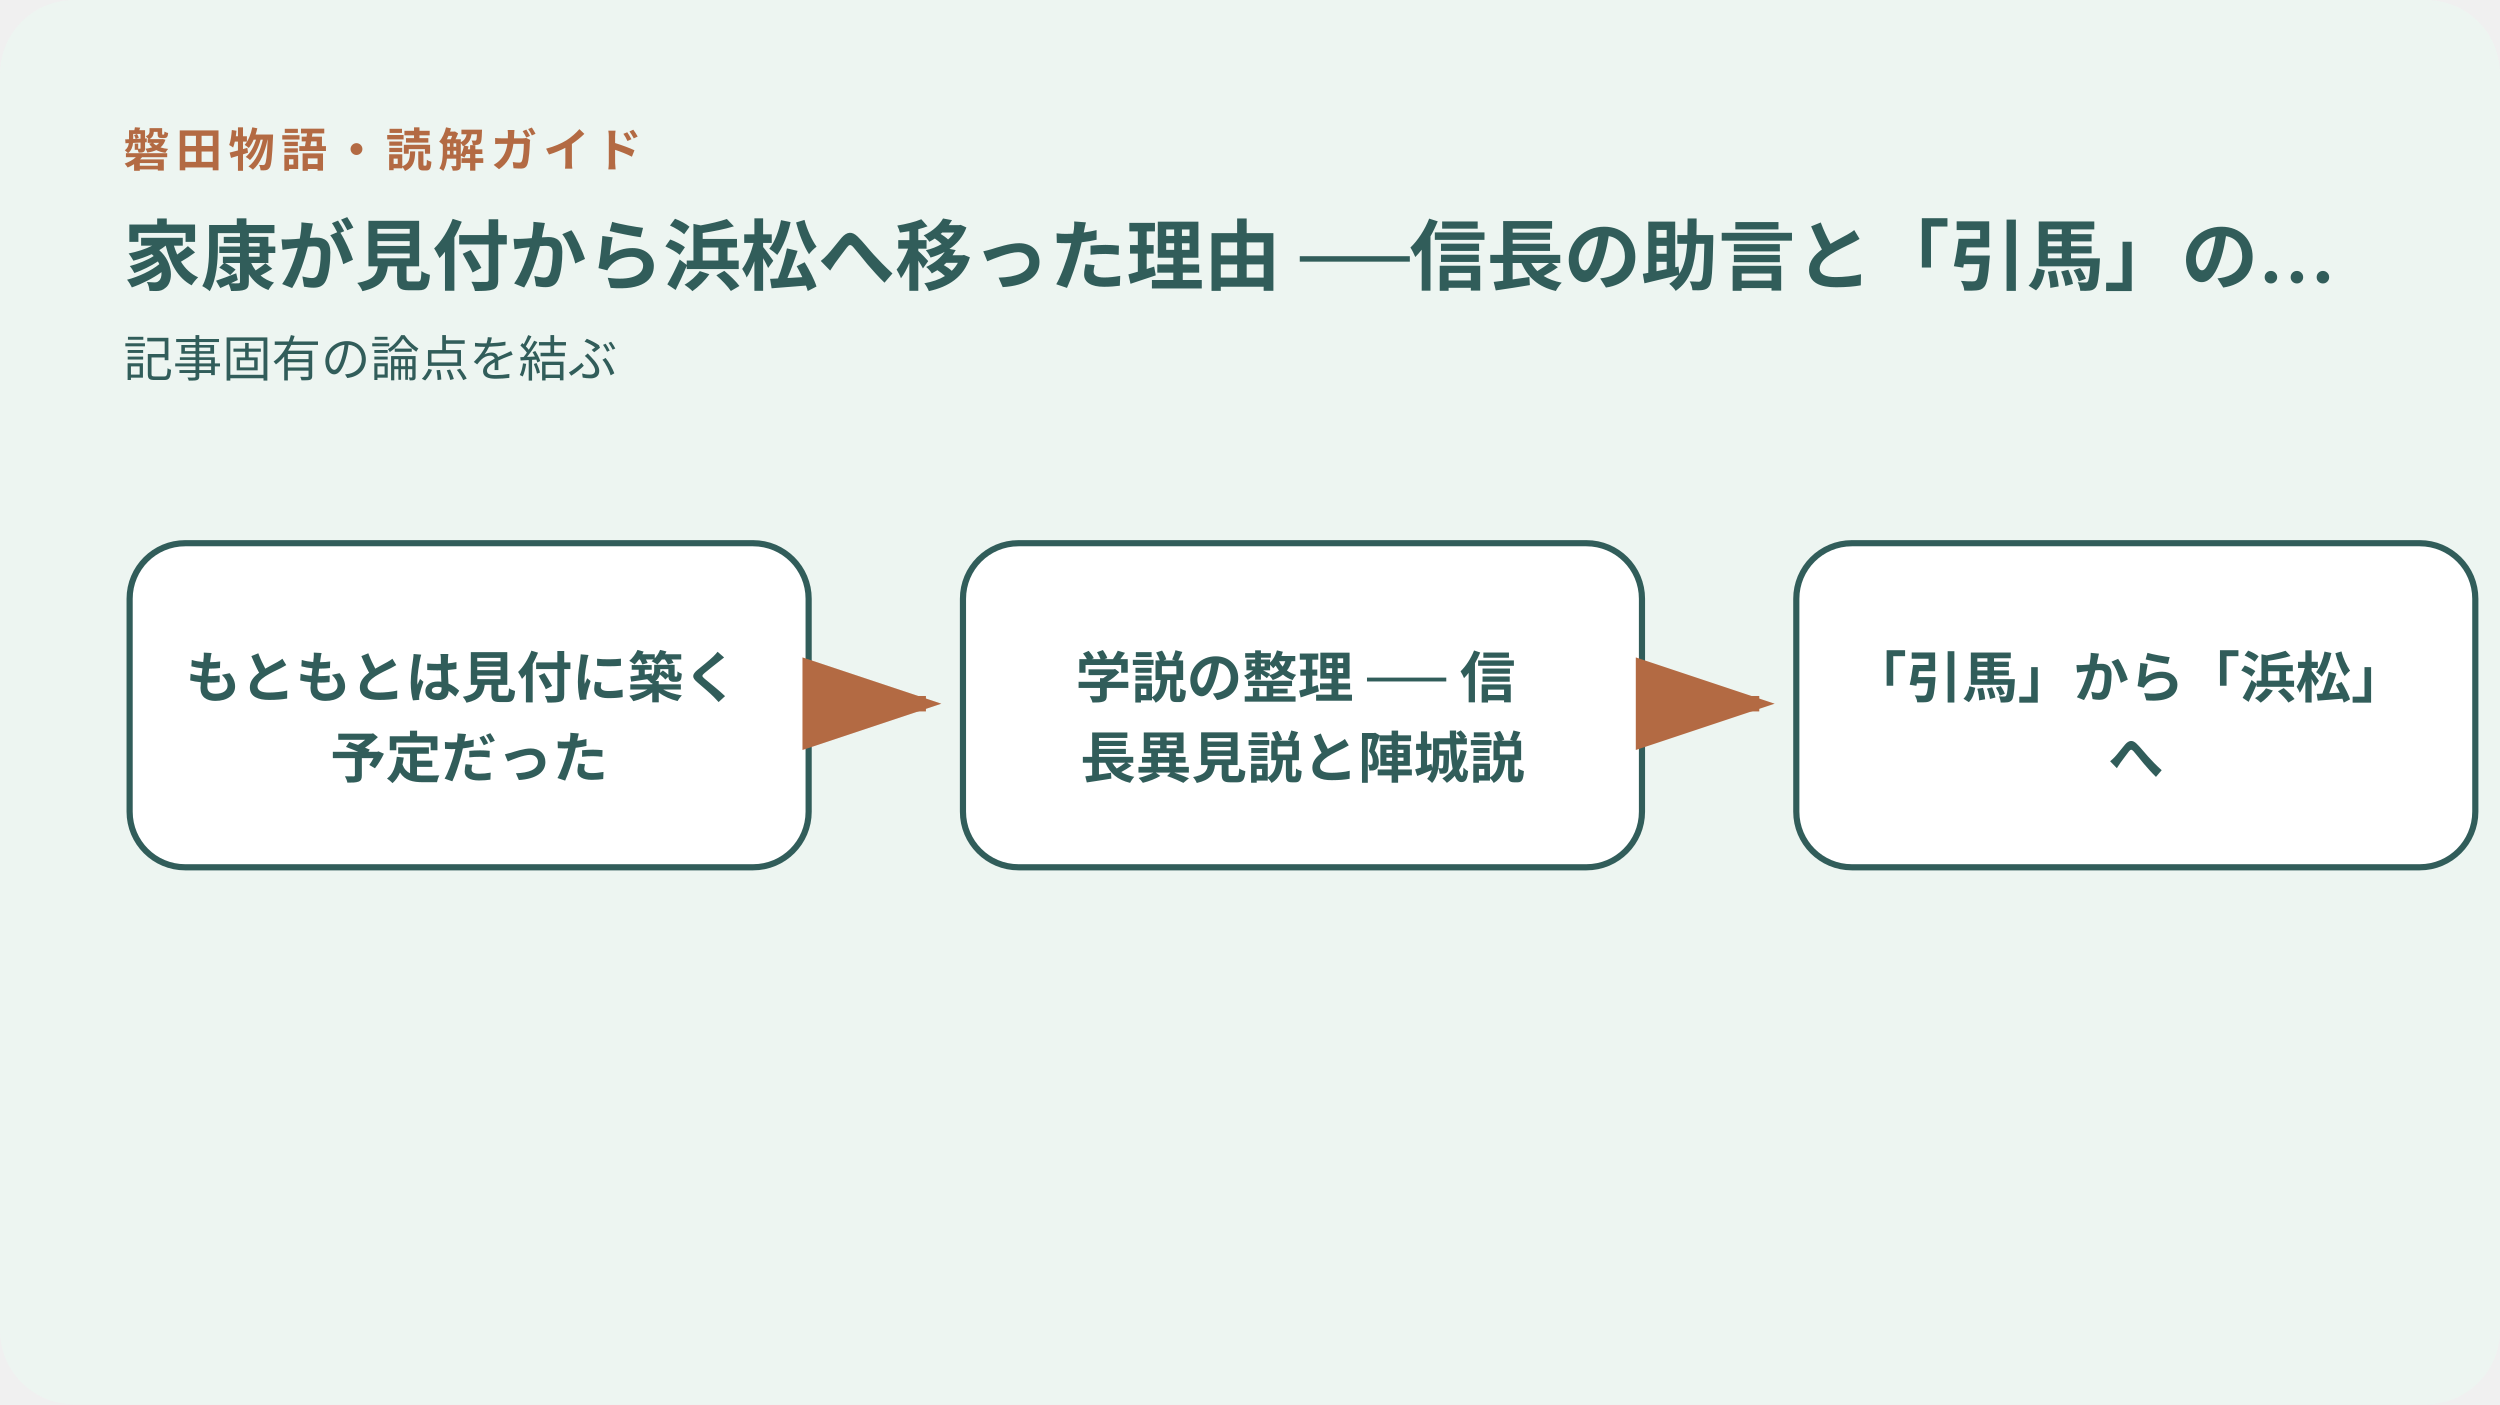
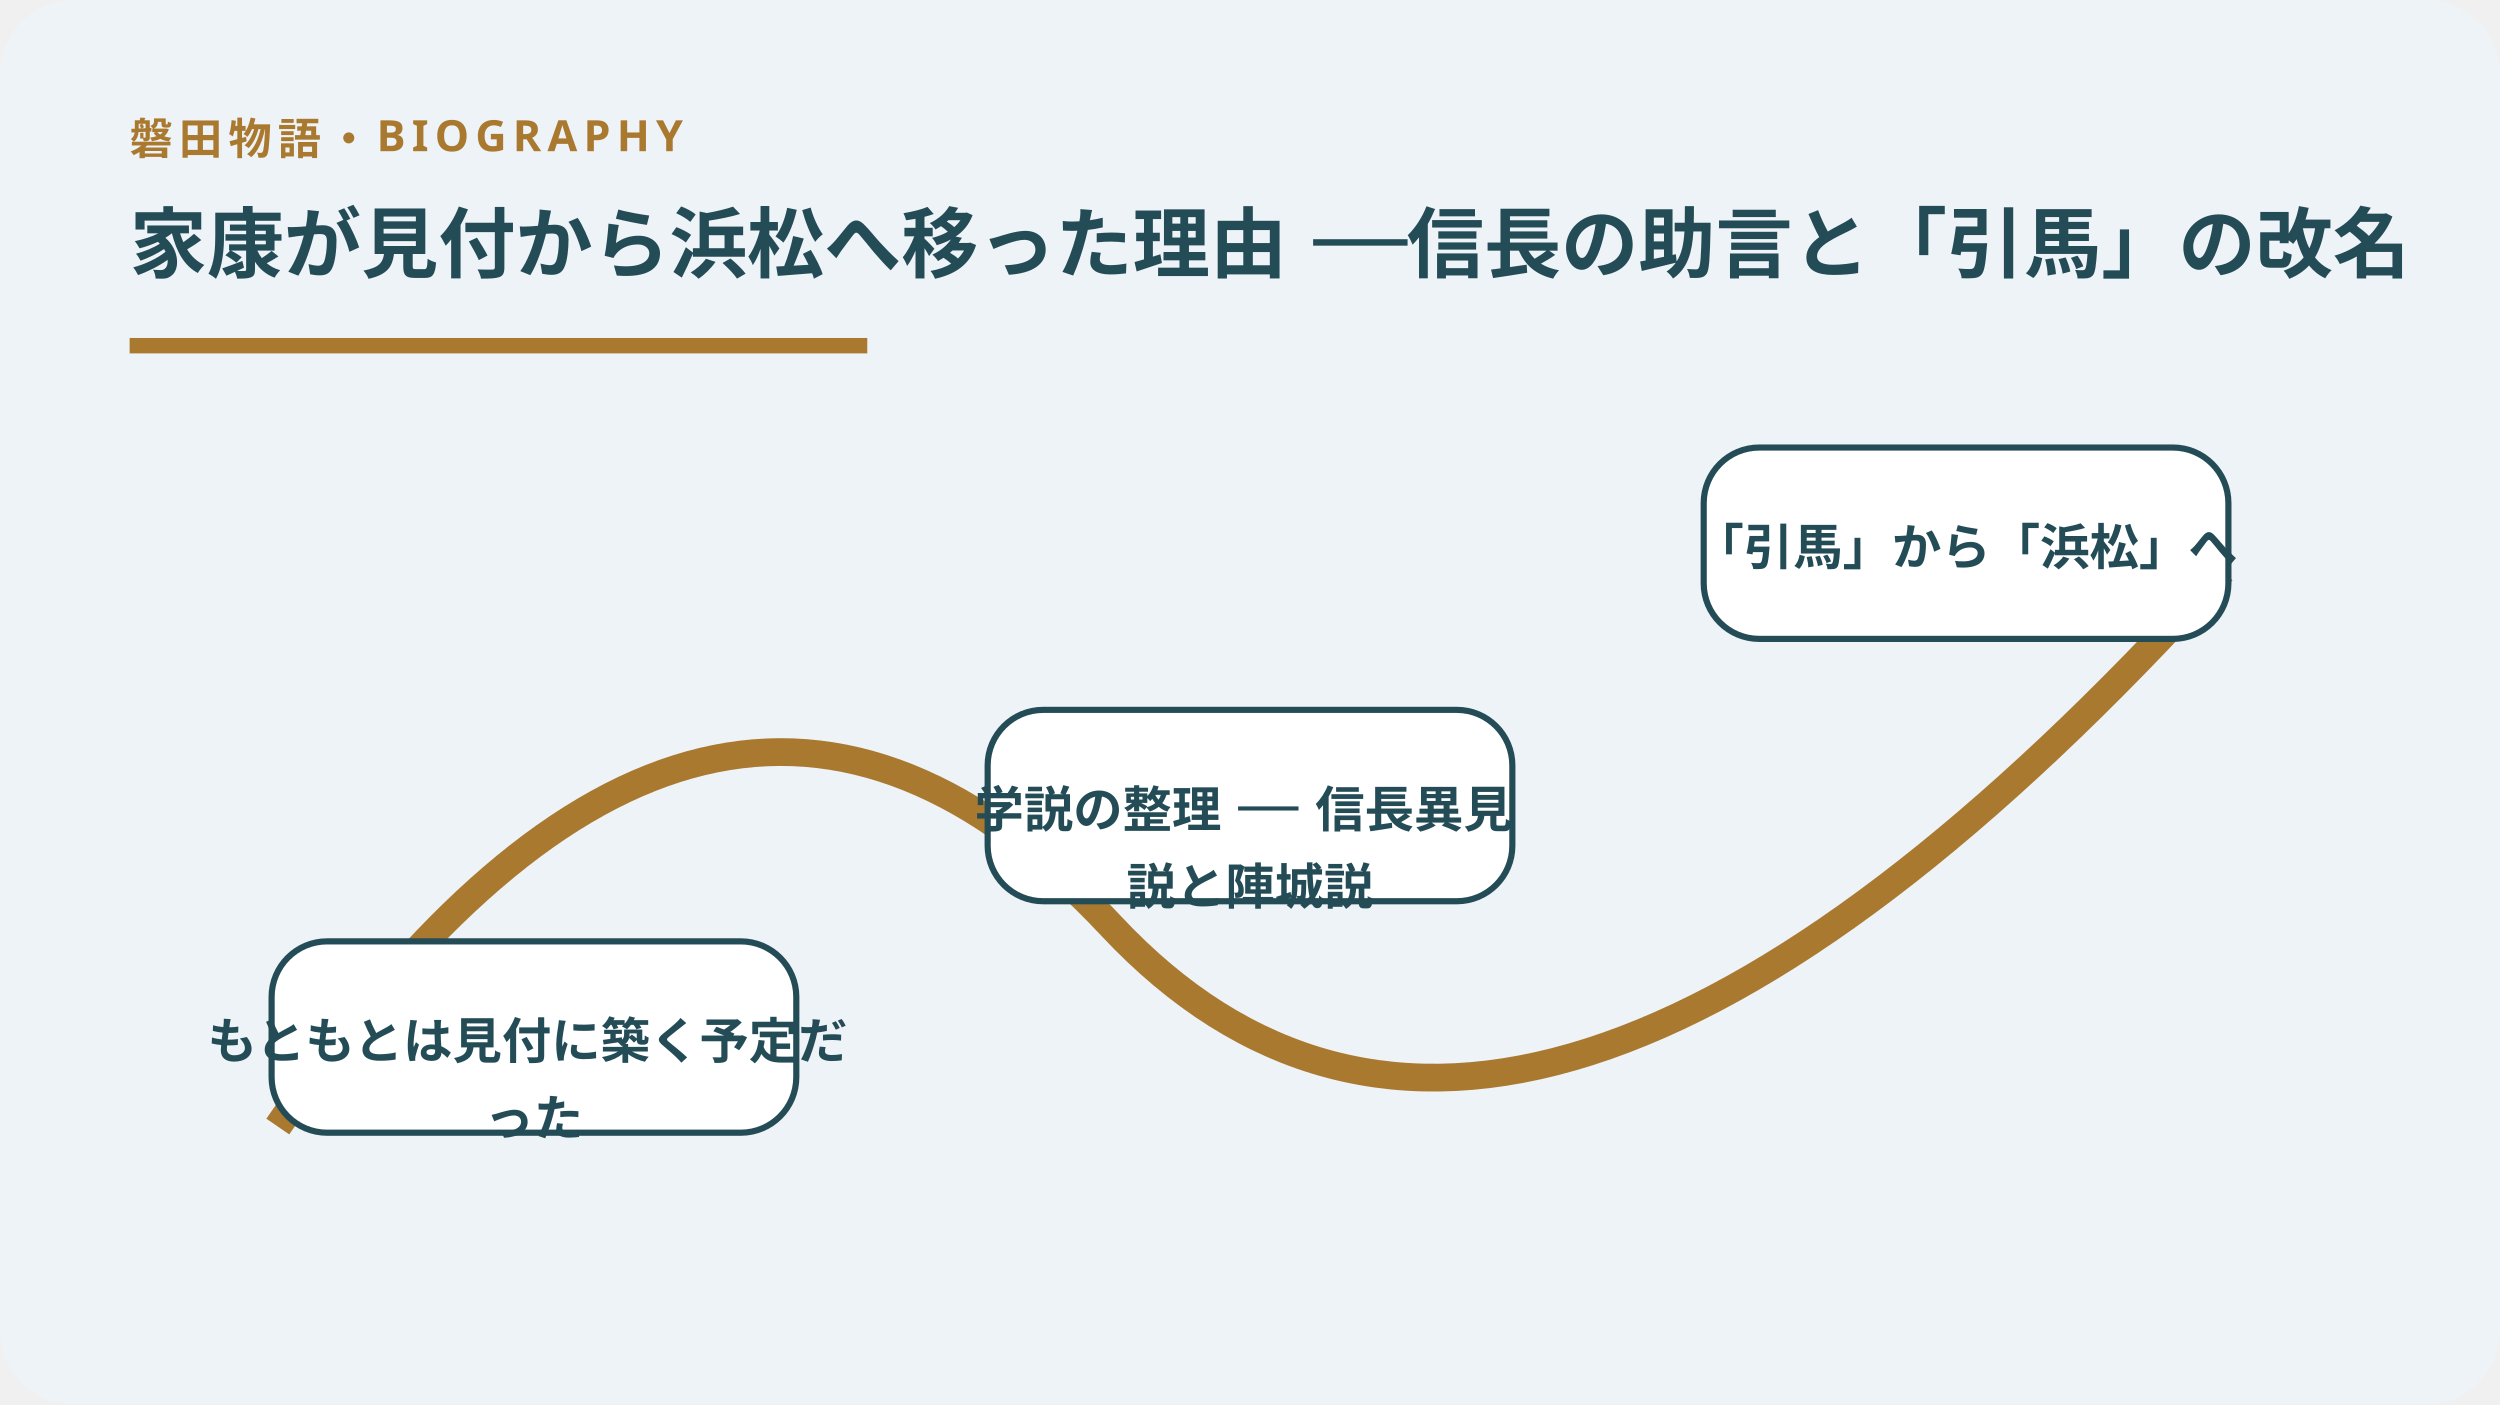
<svg xmlns="http://www.w3.org/2000/svg" width="810" height="455" viewBox="0 0 810 455" role="img" aria-labelledby="title desc">
-   <defs>
-     <marker id="a" markerWidth="10" markerHeight="10" refX="8" refY="3" orient="auto">
-       <path d="M0,0 L0,6 L9,3 z" fill="#b36a43" />
-     </marker>
-   </defs>
-   <rect width="810" height="455" rx="24" fill="#edf5f1" />
-   <text x="40" y="54" font-size="15" font-weight="700" fill="#b36a43" letter-spacing="2">磐田物語・読解ガイド</text>
-   <text x="40" y="92" font-size="25" font-weight="700" fill="#315d5a">家康が見付から浜松へ移った理由 ──信長の助言と「引馬」の…</text>
-   <text x="40" y="122" font-size="16" fill="#315d5a">記事固有の論点を結ぶ</text>
-   <rect x="42" y="176" width="220" height="105" rx="18" fill="#fff" stroke="#315d5a" stroke-width="2" />
-   <text x="152" y="226" text-anchor="middle" font-size="18" font-weight="700" fill="#315d5a">
-     <tspan x="152" dy="0">もともとは見付に築く</tspan>
-     <tspan x="152" dy="26">予定だった</tspan>
+   <rect width="810" height="455" rx="24" fill="#eef3f7" />
+   <path d="M42 112 H281" stroke="#aa7930" stroke-width="5" />
+   <text x="42" y="50" font-family="sans-serif" font-size="14" font-weight="700" fill="#aa7930" letter-spacing="2">磐田物語・BIOGRAPHY</text>
+   <text x="42" y="88" font-family="sans-serif" font-size="25" font-weight="700" fill="#244c57">家康が見付から浜松へ移った理由 ──信長の助言と「引馬」の改名</text>
+   <path d="M90 365 Q230 161,360 300 T720 185" fill="none" stroke="#aa7930" stroke-width="9" />
+   <rect x="88" y="305" width="170" height="62" rx="18" fill="#fff" stroke="#244c57" stroke-width="2" />
+   <rect x="320" y="230" width="170" height="62" rx="18" fill="#fff" stroke="#244c57" stroke-width="2" />
+   <rect x="552" y="145" width="170" height="62" rx="18" fill="#fff" stroke="#244c57" stroke-width="2" />
+   <text x="173" y="343" text-anchor="middle" font-family="sans-serif" font-size="16" font-weight="700" fill="#244c57">
+     <tspan x="173" dy="0">もともとは見付に築く予定だ</tspan>
+     <tspan x="173" dy="25">った</tspan>
  </text>
-   <path d="M268 228 H300" stroke="#b36a43" stroke-width="5" marker-end="url(#a)" />
-   <rect x="312" y="176" width="220" height="105" rx="18" fill="#fff" stroke="#315d5a" stroke-width="2" />
-   <text x="422" y="226" text-anchor="middle" font-size="18" font-weight="700" fill="#315d5a">
-     <tspan x="422" dy="0">学説の整理 ── 信</tspan>
-     <tspan x="422" dy="26">長異見説と陣城説</tspan>
+   <text x="405" y="268" text-anchor="middle" font-family="sans-serif" font-size="16" font-weight="700" fill="#244c57">
+     <tspan x="405" dy="0">学説の整理 ── 信長異見</tspan>
+     <tspan x="405" dy="25">説と陣城説</tspan>
  </text>
-   <path d="M538 228 H570" stroke="#b36a43" stroke-width="5" marker-end="url(#a)" />
-   <rect x="582" y="176" width="220" height="105" rx="18" fill="#fff" stroke="#315d5a" stroke-width="2" />
-   <text x="692" y="226" text-anchor="middle" font-size="18" font-weight="700" fill="#315d5a">
-     <tspan x="692" dy="0">「引馬」から「浜松」</tspan>
-     <tspan x="692" dy="26">へ</tspan>
+   <text x="637" y="183" text-anchor="middle" font-family="sans-serif" font-size="16" font-weight="700" fill="#244c57">
+     <tspan x="637" dy="0">「引馬」から「浜松」へ</tspan>
  </text>
</svg>
